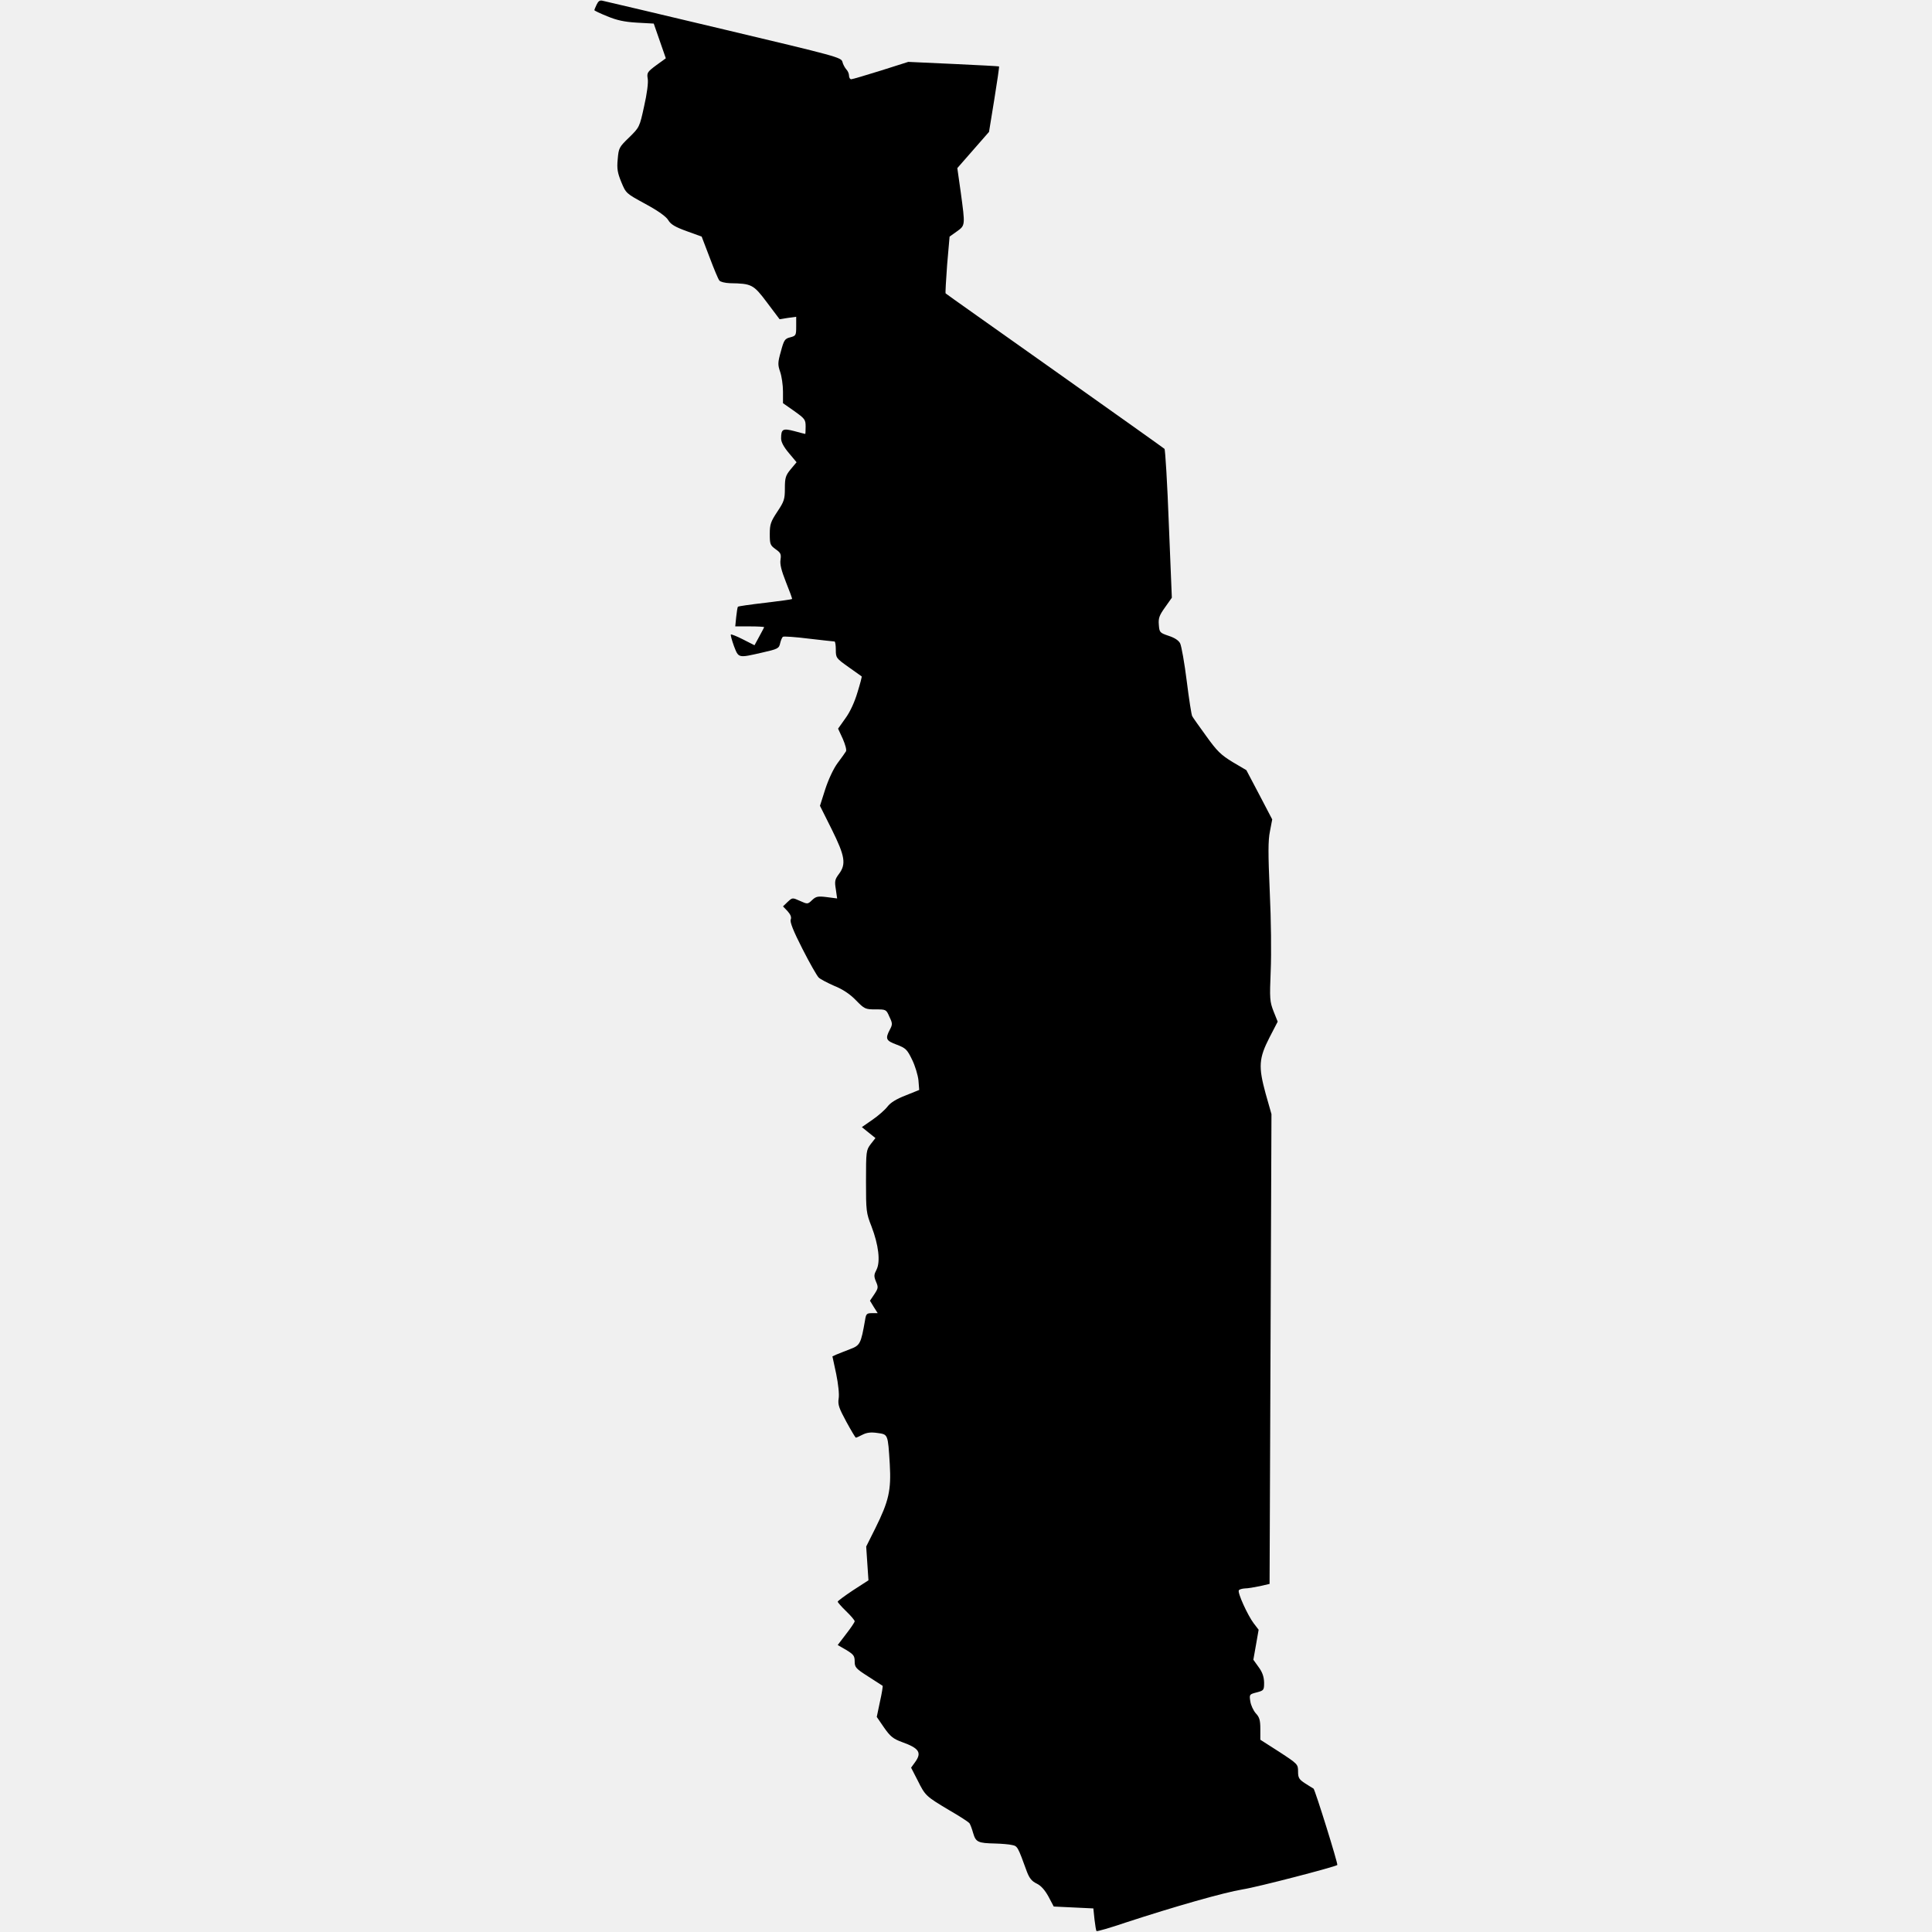
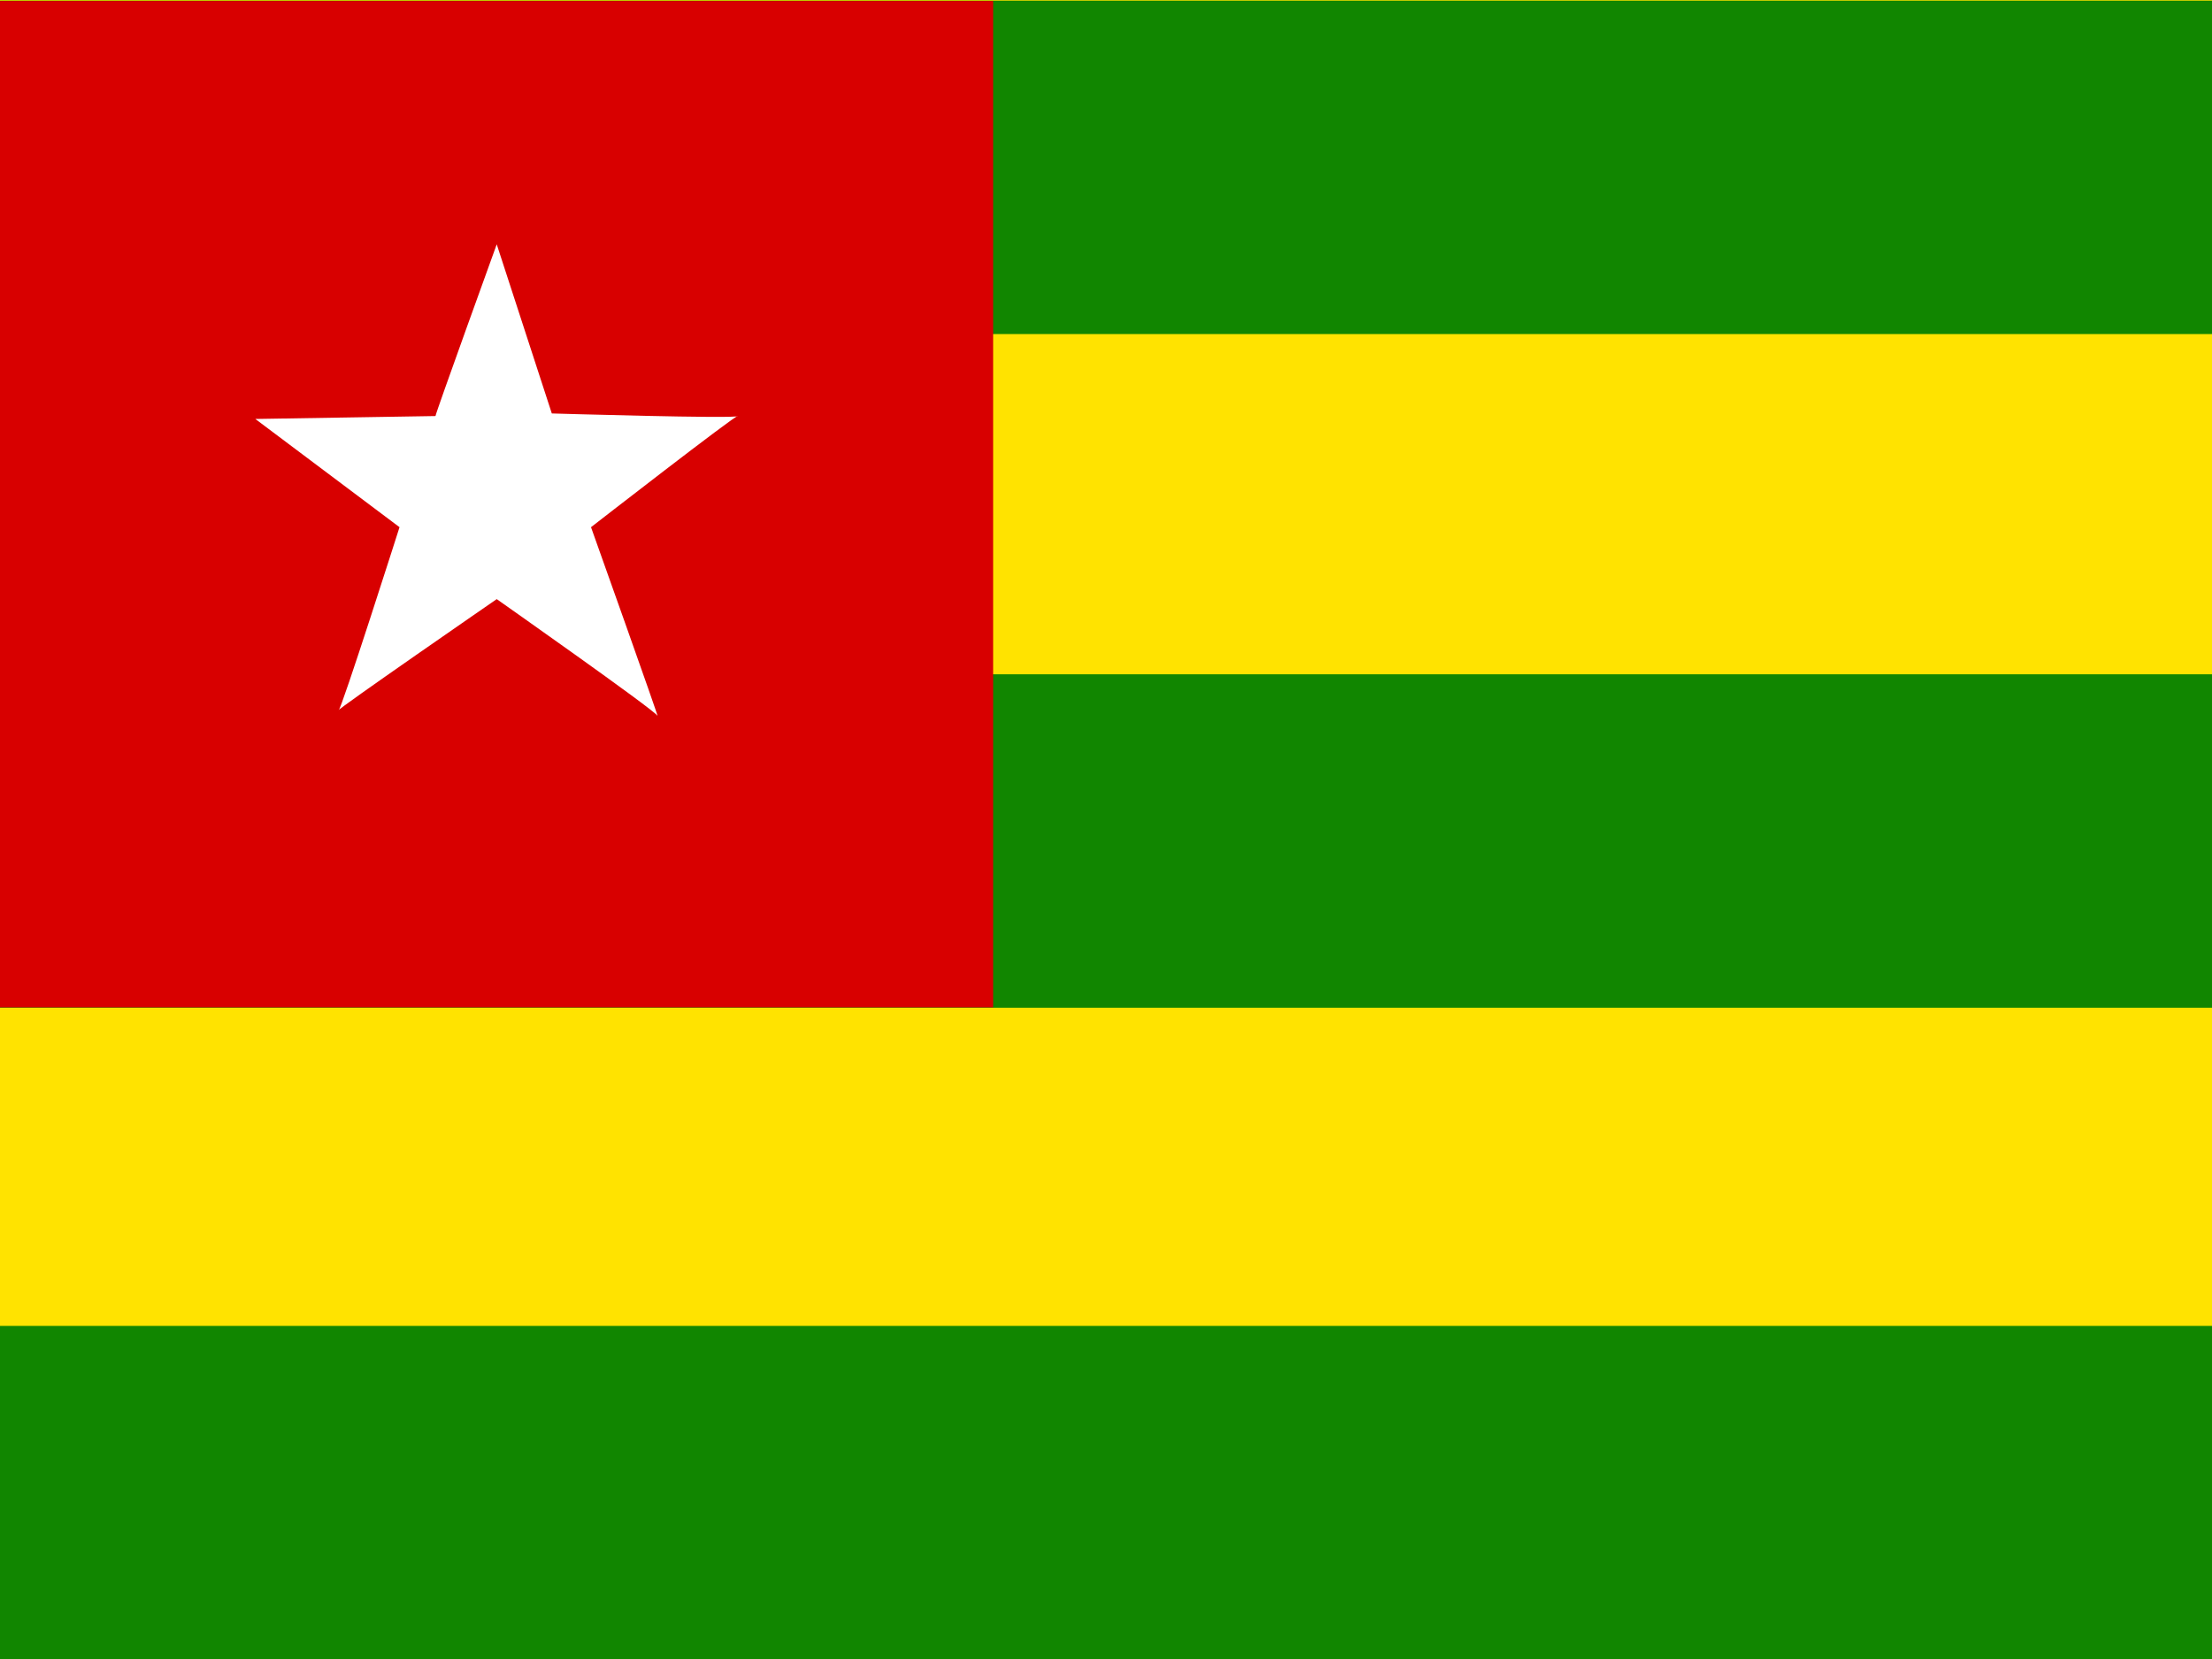
- <svg xmlns="http://www.w3.org/2000/svg" version="1.0" width="1024pt" height="1024pt" viewBox="0 0 1024 1024" preserveAspectRatio="xMidYMid meet">
-   <g transform="translate(0,1024) scale(0.1,-0.1)" fill="#000000" stroke="none">
-     <path d="M3162 10215 c-7 -14 -12 -28 -12 -29 0 -2 30 -17 68 -32 50 -21 90 -30 157 -34 l90 -5 32 -92 32 -92 -51 -37 c-47 -35 -50 -40 -45 -71 4 -20 -4 -81 -19 -146 -24 -111 -25 -112 -80 -166 -53 -51 -55 -56 -60 -115 -5 -50 -1 -72 19 -121 25 -60 25 -60 128 -116 68 -37 110 -67 121 -86 13 -22 36 -36 97 -58 l80 -29 42 -110 c23 -61 46 -117 52 -123 5 -7 30 -13 56 -14 115 -2 124 -6 196 -102 l67 -89 44 7 44 6 0 -50 c0 -48 -1 -51 -32 -59 -28 -7 -33 -14 -49 -74 -17 -60 -17 -71 -4 -109 8 -23 15 -70 15 -104 l0 -62 60 -42 c56 -40 60 -45 60 -82 0 -21 -1 -39 -2 -39 -2 0 -28 7 -58 15 -61 16 -70 11 -70 -39 0 -19 14 -45 41 -77 l41 -49 -31 -37 c-27 -33 -31 -45 -31 -102 0 -57 -4 -69 -40 -123 -35 -53 -40 -67 -40 -118 0 -54 2 -60 31 -81 27 -19 30 -26 26 -55 -4 -24 4 -57 29 -120 19 -47 34 -88 32 -89 -2 -2 -66 -11 -143 -20 -77 -9 -142 -18 -144 -21 -2 -2 -6 -26 -9 -54 l-5 -50 77 0 c42 0 76 -2 76 -4 0 -2 -12 -24 -26 -50 l-25 -46 -61 31 c-33 17 -62 28 -64 26 -3 -2 5 -30 16 -61 25 -65 22 -64 149 -35 84 19 90 22 96 50 4 16 10 31 15 34 5 3 66 -1 137 -10 70 -8 131 -15 136 -15 4 0 7 -20 7 -44 0 -43 2 -45 68 -92 37 -26 68 -48 69 -49 2 -1 -8 -39 -22 -84 -15 -51 -39 -104 -64 -138 l-39 -55 25 -54 c13 -30 21 -59 17 -66 -4 -7 -24 -35 -45 -63 -22 -30 -48 -86 -65 -138 l-28 -88 62 -124 c71 -143 78 -185 38 -238 -21 -28 -23 -38 -16 -80 l7 -49 -54 7 c-48 6 -58 4 -79 -16 -23 -22 -24 -22 -64 -4 -40 18 -40 18 -65 -5 l-25 -24 24 -25 c16 -18 22 -32 17 -45 -5 -13 14 -61 62 -155 38 -75 77 -143 86 -152 9 -9 46 -28 82 -44 45 -18 83 -43 115 -76 46 -47 50 -49 105 -49 55 0 56 0 73 -39 17 -35 17 -41 2 -69 -25 -48 -20 -58 37 -79 47 -18 55 -25 81 -79 16 -32 31 -82 34 -110 l4 -51 -72 -29 c-49 -19 -80 -38 -96 -59 -13 -17 -49 -49 -80 -70 l-56 -39 36 -29 36 -29 -25 -32 c-24 -32 -25 -38 -25 -197 0 -157 1 -168 29 -239 38 -99 48 -187 27 -229 -14 -27 -15 -35 -3 -64 13 -30 12 -35 -9 -67 l-23 -34 20 -33 21 -33 -31 0 c-27 0 -31 -4 -36 -37 -22 -125 -26 -134 -80 -154 -27 -11 -60 -23 -71 -28 l-22 -10 20 -93 c11 -54 17 -109 13 -131 -5 -32 2 -51 41 -123 25 -46 48 -84 50 -84 3 0 19 7 36 16 22 11 43 14 78 9 57 -8 56 -4 66 -165 8 -139 -5 -196 -77 -341 l-48 -96 6 -90 6 -89 -82 -53 c-44 -29 -81 -57 -81 -60 0 -4 20 -27 45 -51 25 -24 45 -48 45 -53 0 -5 -20 -35 -45 -67 l-45 -59 45 -26 c39 -24 45 -31 45 -61 0 -31 6 -38 72 -80 40 -26 74 -48 76 -49 2 -2 -4 -40 -14 -84 l-17 -81 39 -57 c33 -47 48 -59 94 -76 92 -33 107 -56 70 -107 l-21 -29 35 -68 c40 -81 44 -84 168 -158 54 -31 101 -62 106 -68 5 -7 14 -31 20 -53 14 -48 26 -53 117 -55 33 -1 73 -4 89 -8 29 -6 30 -7 79 -142 13 -34 26 -50 51 -62 23 -11 43 -33 63 -69 l28 -53 105 -5 105 -5 6 -58 c4 -32 8 -60 11 -62 2 -3 72 17 154 45 260 85 519 159 621 176 78 12 488 119 501 129 5 5 -118 399 -126 405 -5 3 -25 15 -45 28 -32 21 -37 29 -37 63 0 38 -2 40 -100 104 l-100 64 0 58 c0 46 -5 62 -24 82 -13 15 -26 43 -29 63 -6 37 -5 38 34 48 38 10 39 12 39 53 -1 30 -9 54 -29 81 l-28 39 14 79 14 80 -26 34 c-32 42 -87 163 -79 175 3 5 17 9 32 10 15 0 50 6 79 12 l52 12 5 1245 5 1245 -31 109 c-39 143 -36 187 21 298 l43 83 -22 55 c-20 52 -21 65 -15 215 4 90 2 273 -5 418 -9 205 -9 272 1 321 l12 63 -68 130 -69 131 -73 43 c-62 38 -82 57 -140 138 -38 52 -71 99 -74 105 -4 6 -17 90 -29 186 -12 96 -28 186 -35 200 -8 16 -30 30 -61 40 -47 16 -49 18 -52 59 -3 35 3 50 33 92 l36 51 -16 391 c-8 216 -19 395 -23 398 -4 4 -266 190 -582 414 -316 224 -577 408 -578 410 -2 2 2 70 8 152 l13 149 38 27 c46 33 45 31 21 209 l-18 127 84 96 84 96 28 172 c15 94 27 173 25 175 -1 1 -110 7 -241 13 l-240 11 -145 -46 c-80 -25 -151 -46 -157 -46 -7 0 -12 9 -12 19 0 11 -7 26 -15 34 -7 8 -17 26 -20 39 -6 24 -31 30 -628 172 -342 81 -631 150 -643 152 -15 4 -23 -2 -32 -21z" />
+ <svg xmlns="http://www.w3.org/2000/svg" id="flag-icons-tg" viewBox="0 0 640 480">
+   <defs>
+     <clipPath id="a">
+       <path fill-opacity=".7" d="M0 0h682.7v512H0z" />
+     </clipPath>
+   </defs>
+   <g fill-rule="evenodd" clip-path="url(#a)" transform="scale(.9375)">
+     <path fill="#ffe300" d="M0 0h767.6v512H0z" />
+     <path fill="#118600" d="M0 208.1h767.6V311H0zM0 .2h767.6v102.9H0z" />
+     <path fill="#d80000" d="M0 .3h306.5v310.6H0z" />
+     <path fill="#fff" d="M134.4 128.4c0-.8 18.9-53 18.9-53l17 52.2s57.4 1.7 57.4.8-45.3 34.3-45.3 34.3 21.4 60 20.5 58.2c-.8-1.7-49.6-36-49.6-36s-49.7 34.3-48.8 34.3c.8 0 18.8-56.5 18.8-56.5l-44.5-33.4 55.6-.9z" />
+     <path fill="#118600" d="M0 409.2h767.6V512H0z" />
  </g>
</svg>
